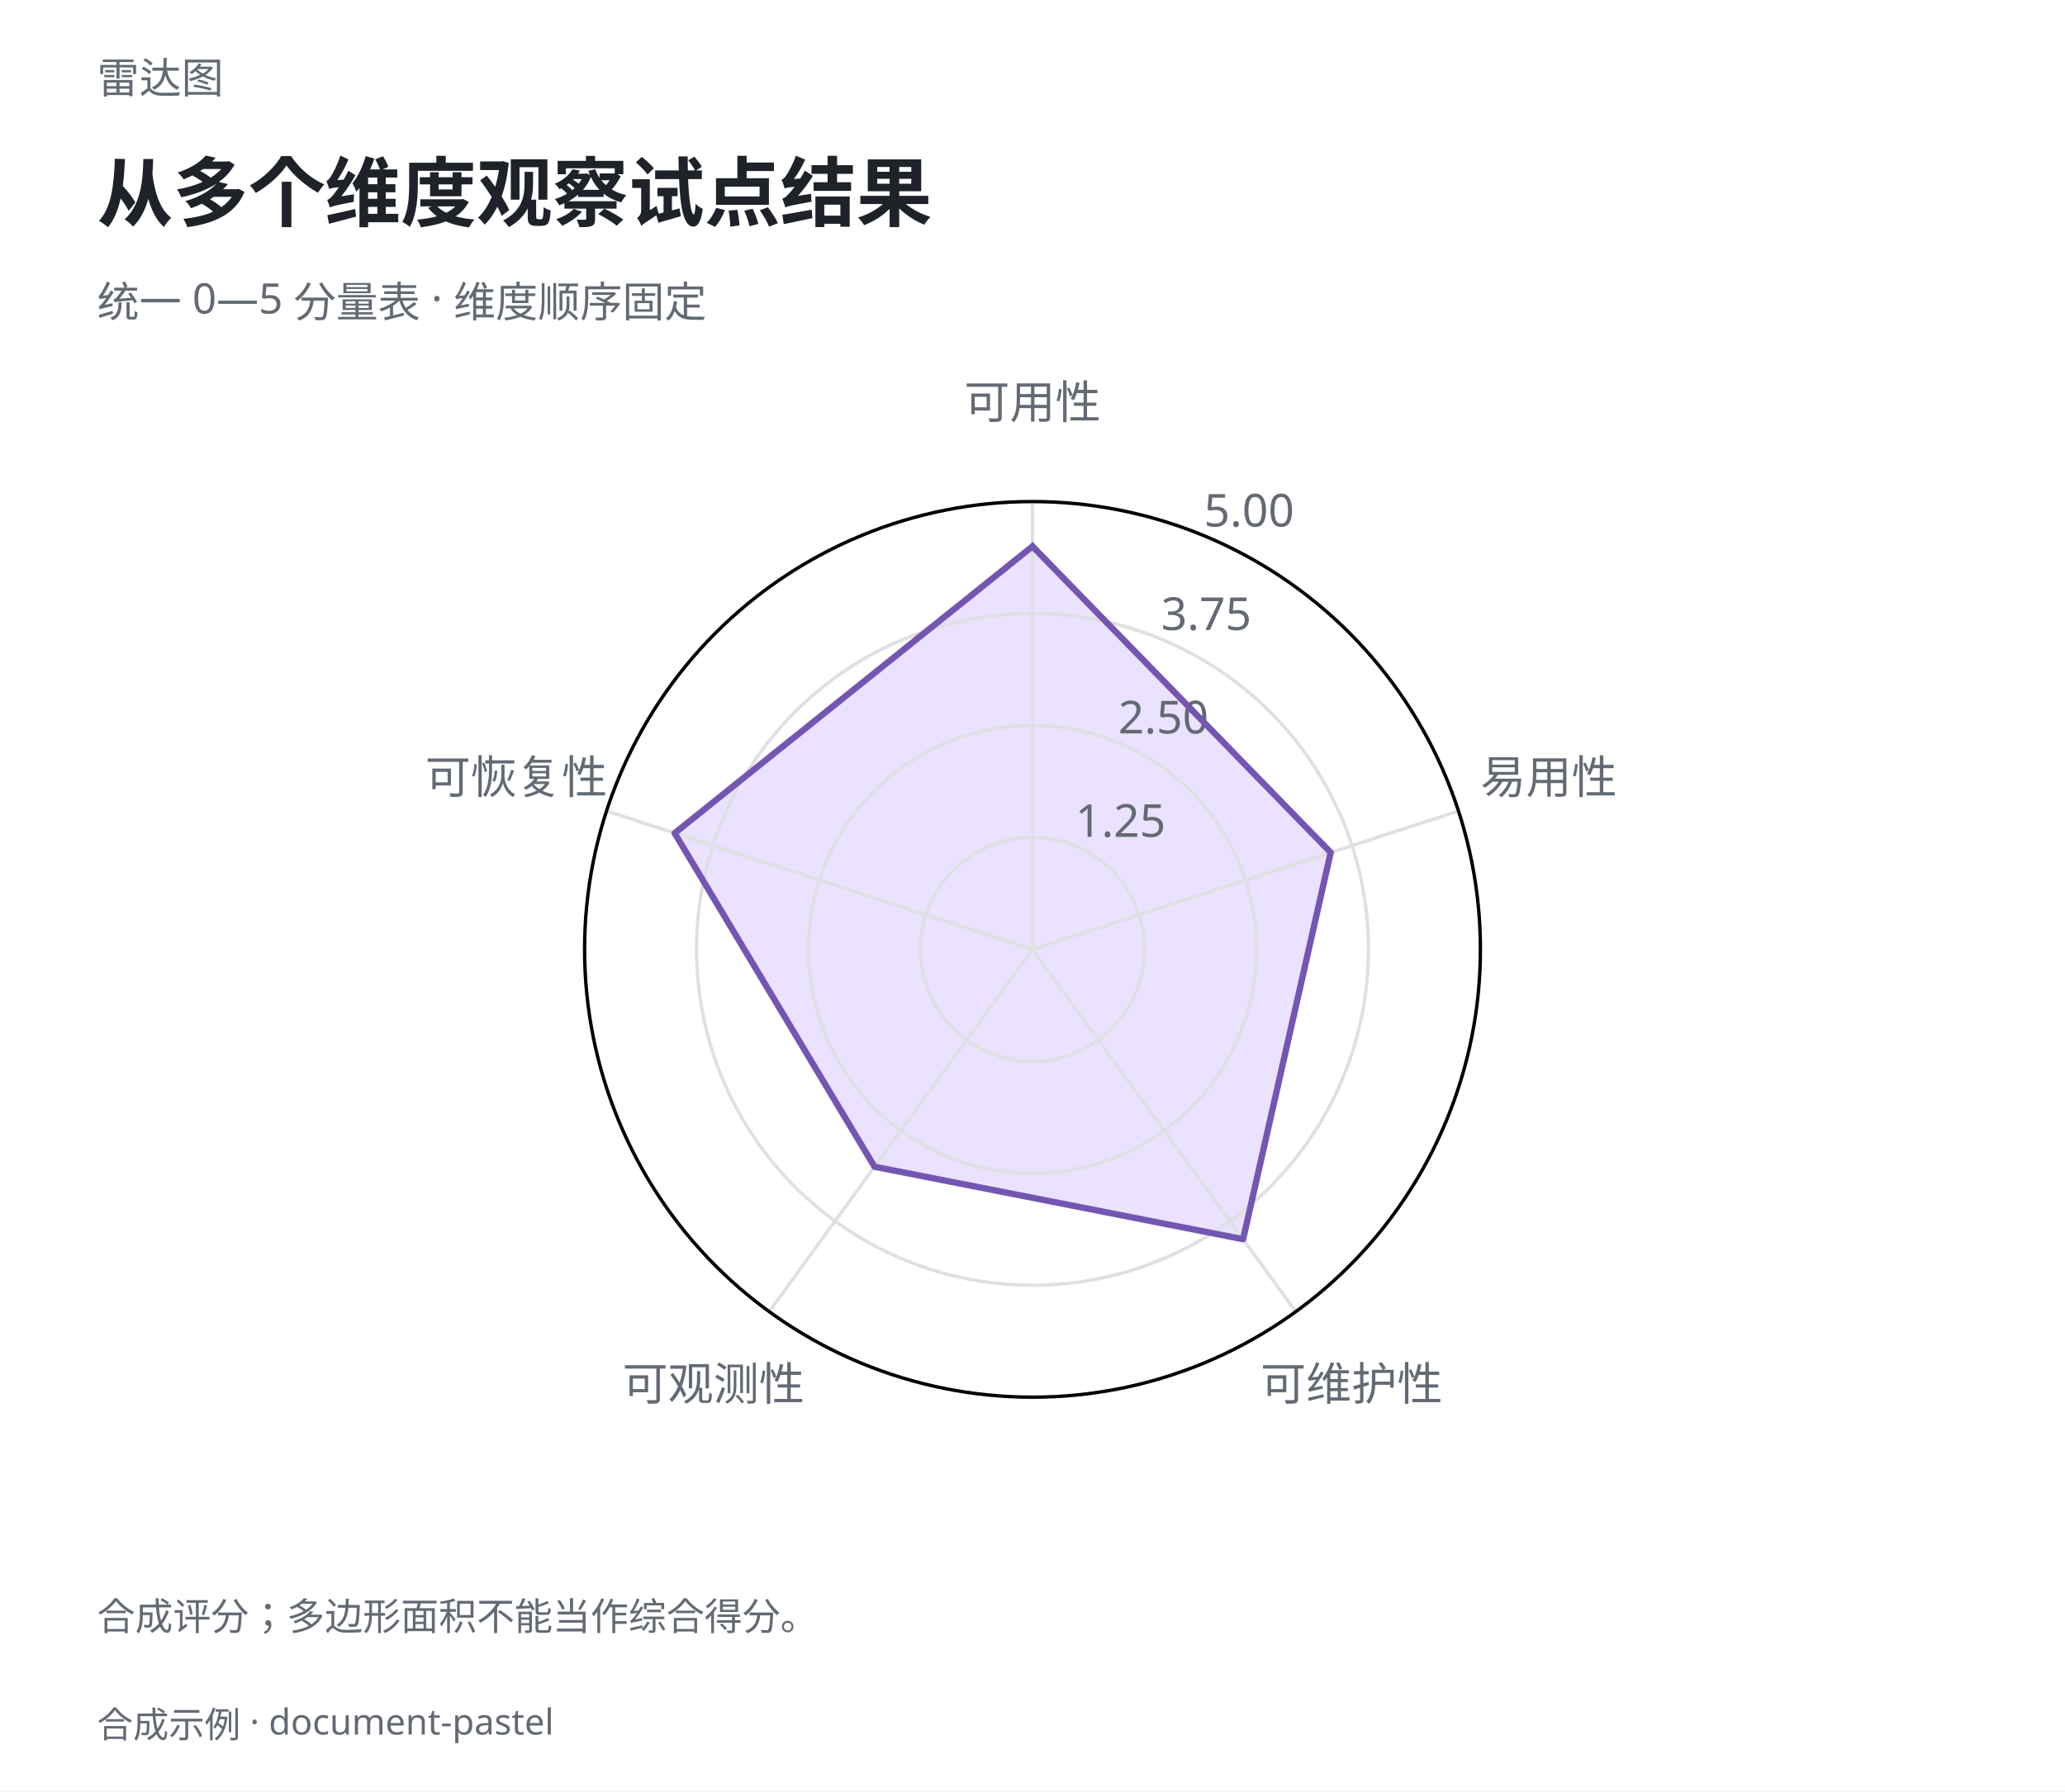
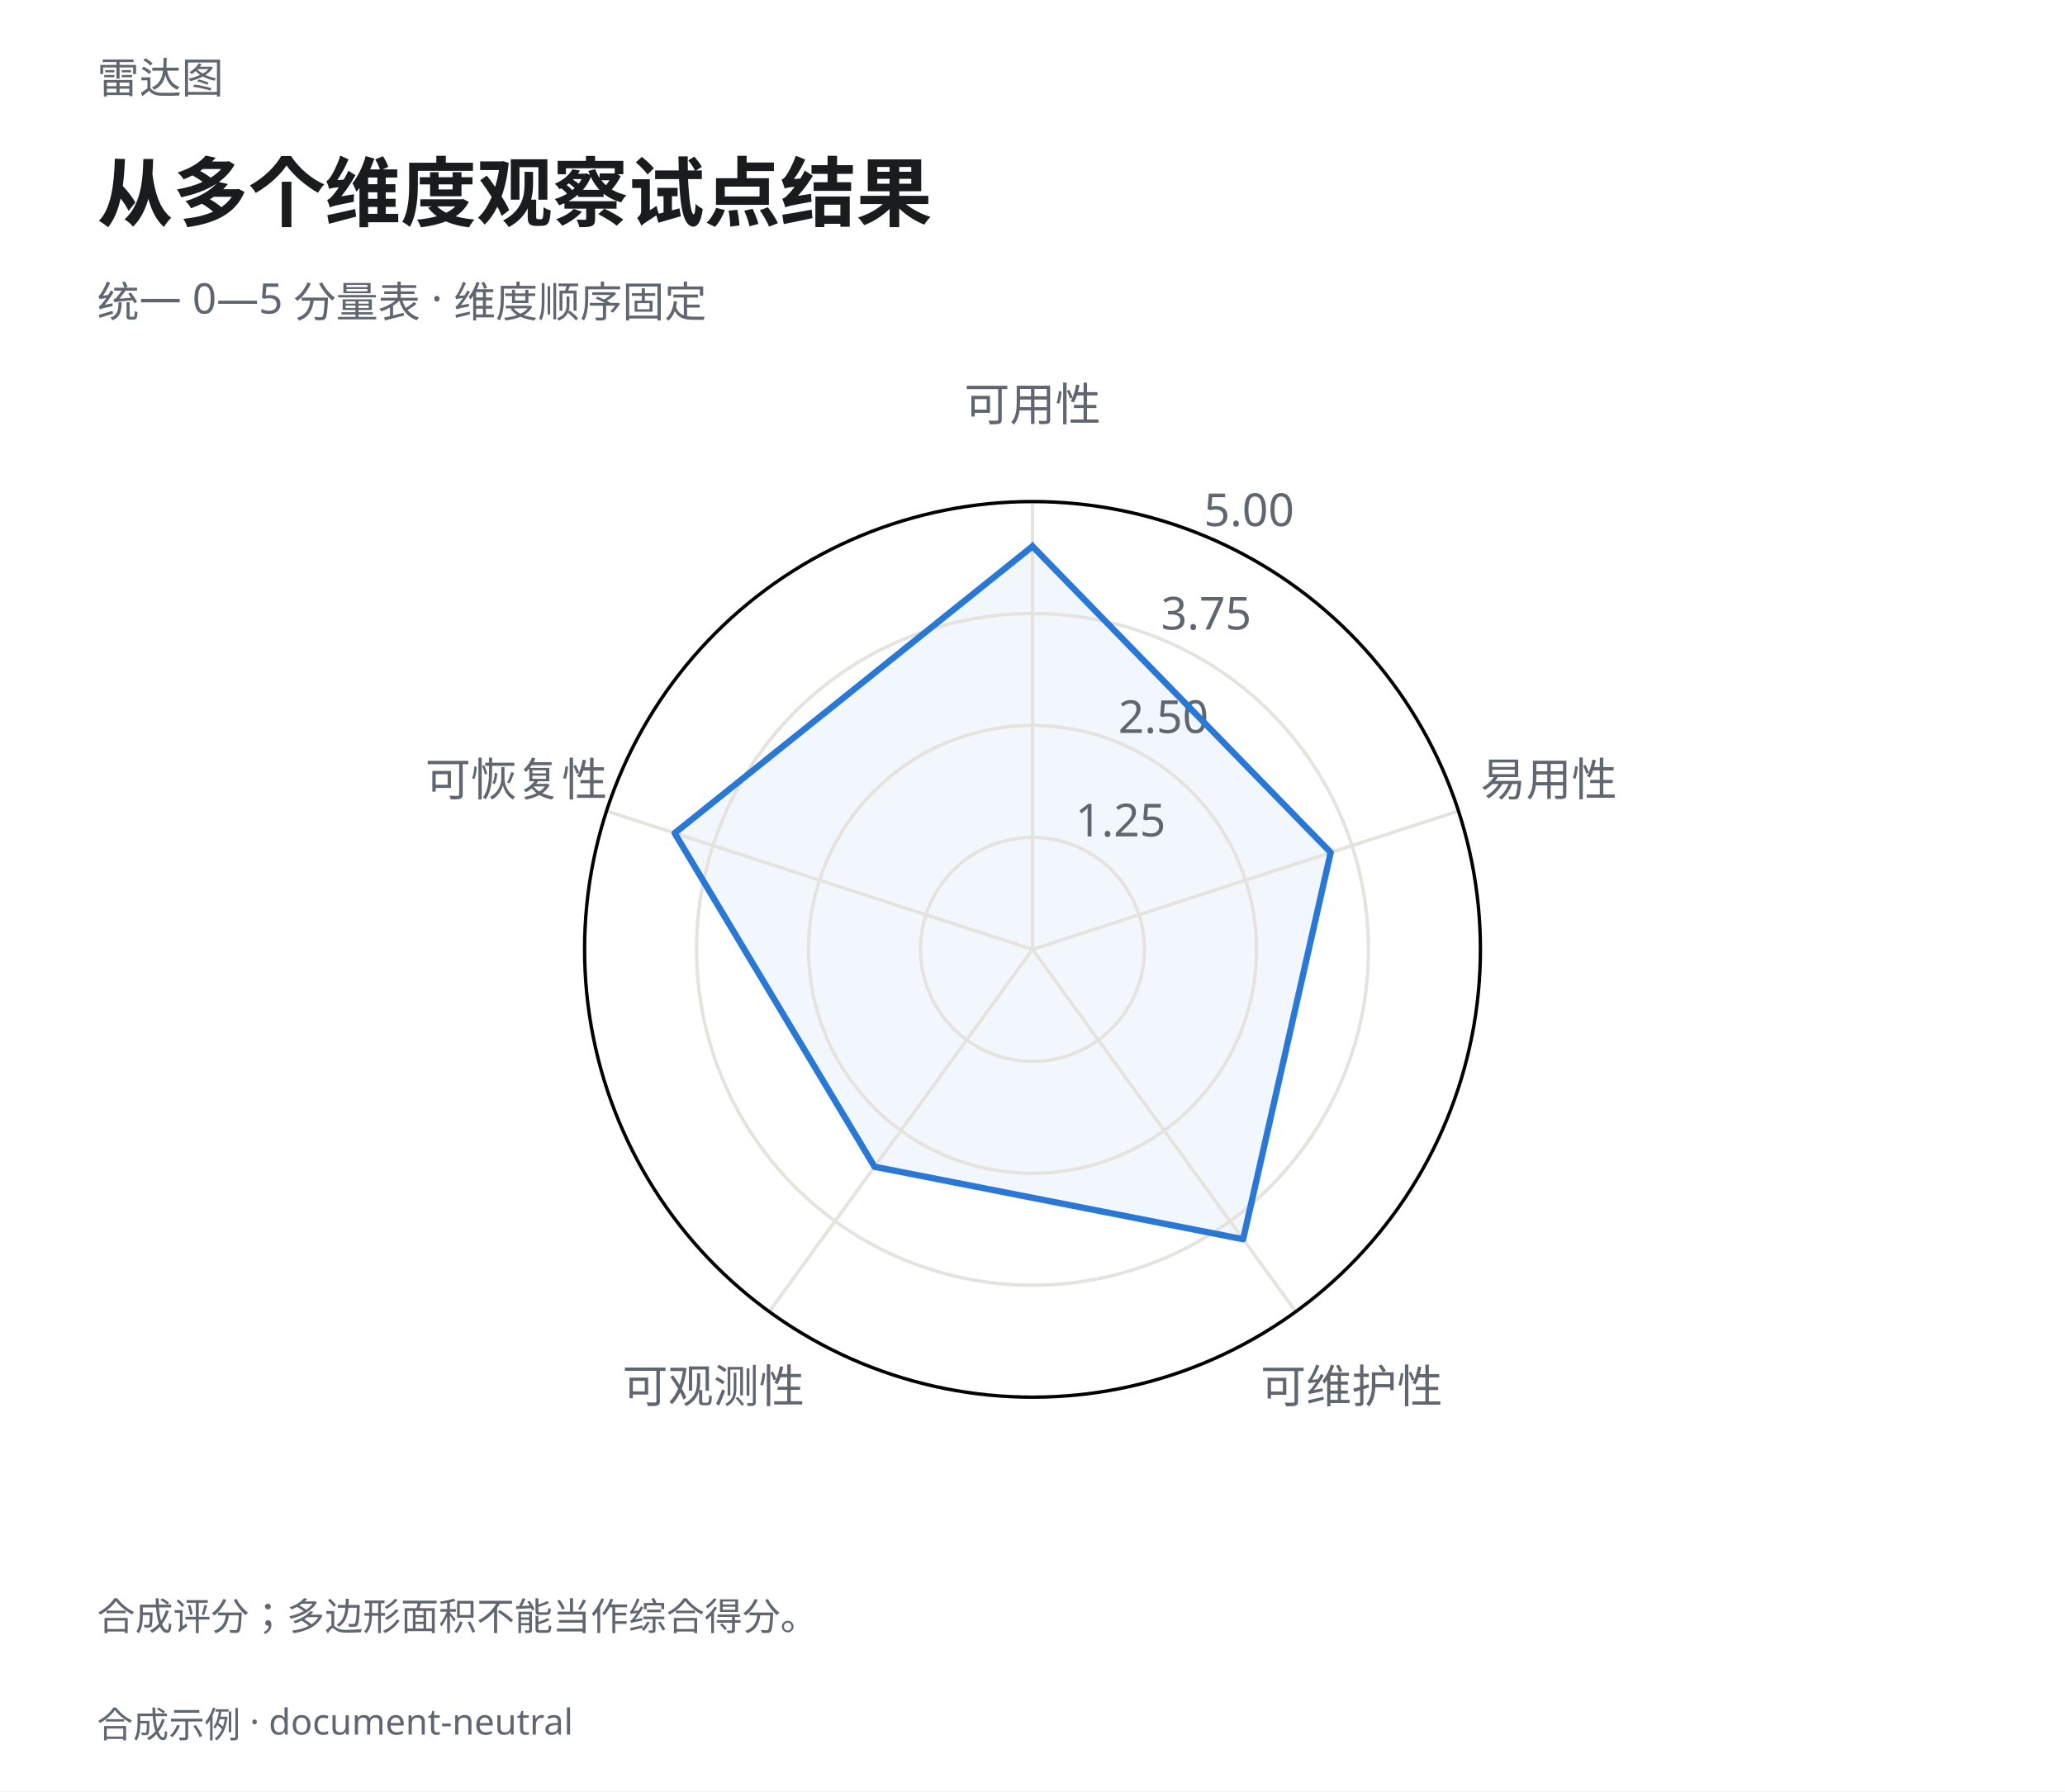
<svg xmlns="http://www.w3.org/2000/svg" width="489.6pt" height="424.8pt" viewBox="0 0 489.6 424.8" version="1.1">
  <defs>
    <style type="text/css">*{stroke-linejoin: round; stroke-linecap: butt}</style>
  </defs>
  <g id="figure_1">
    <g id="patch_1">
      <path d="M 0 424.8 L 489.6 424.8 L 489.6 0 L 0 0 z " style="fill: #ffffff" />
    </g>
    <g id="axes_1">
      <g id="patch_2">
        <path d="M 351 225.144 C 351 211.198 348.253 197.387 342.916 184.503 C 337.579 171.619 329.756 159.911 319.895 150.049 C 310.033 140.188 298.325 132.365 285.441 127.028 C 272.557 121.691 258.746 118.944 244.8 118.944 C 230.854 118.944 217.043 121.691 204.159 127.028 C 191.275 132.365 179.567 140.188 169.705 150.049 C 159.844 159.911 152.021 171.619 146.684 184.503 C 141.347 197.387 138.6 211.198 138.6 225.144 C 138.6 239.09 141.347 252.901 146.684 265.785 C 152.021 278.669 159.844 290.377 169.705 300.239 C 179.567 310.1 191.275 317.923 204.159 323.26 C 217.043 328.597 230.854 331.344 244.8 331.344 C 258.746 331.344 272.557 328.597 285.441 323.26 C 298.325 317.923 310.033 310.1 319.895 300.239 C 329.756 290.377 337.579 278.669 342.916 265.785 C 348.253 252.901 351 239.09 351 225.144 M 244.8 225.144 C 244.8 225.144 244.8 225.144 244.8 225.144 C 244.8 225.144 244.8 225.144 244.8 225.144 C 244.8 225.144 244.8 225.144 244.8 225.144 C 244.8 225.144 244.8 225.144 244.8 225.144 C 244.8 225.144 244.8 225.144 244.8 225.144 C 244.8 225.144 244.8 225.144 244.8 225.144 C 244.8 225.144 244.8 225.144 244.8 225.144 C 244.8 225.144 244.8 225.144 244.8 225.144 C 244.8 225.144 244.8 225.144 244.8 225.144 C 244.8 225.144 244.8 225.144 244.8 225.144 C 244.8 225.144 244.8 225.144 244.8 225.144 C 244.8 225.144 244.8 225.144 244.8 225.144 C 244.8 225.144 244.8 225.144 244.8 225.144 C 244.8 225.144 244.8 225.144 244.8 225.144 C 244.8 225.144 244.8 225.144 244.8 225.144 C 244.8 225.144 244.8 225.144 244.8 225.144 z " style="fill: #ffffff" />
      </g>
      <g id="patch_3">
-         <path d="M 244.8 129.564 L 315.502 202.172 L 294.738 293.878 L 207.346 276.695 L 159.958 197.577 z " clip-path="url(#p8f15670f07)" style="fill: #eae2fe; stroke: #eae2fe; stroke-linejoin: miter" />
+         <path d="M 244.8 129.564 L 315.502 202.172 L 294.738 293.878 L 207.346 276.695 L 159.958 197.577 z " clip-path="url(#pd994d85f15)" style="fill: #f2f7fd; stroke: #f2f7fd; stroke-linejoin: miter" />
      </g>
      <g id="matplotlib.axis_1">
        <g id="xtick_1">
          <g id="line2d_1">
-             <path d="M 244.8 225.144 L 244.8 118.944 " clip-path="url(#p8f15670f07)" style="fill: none; stroke: #dee0e3; stroke-width: 0.8; stroke-linecap: square" />
+             <path d="M 244.8 225.144 L 244.8 118.944 " clip-path="url(#pd994d85f15)" style="fill: none; stroke: #e4e3dd; stroke-width: 0.8; stroke-linecap: square" />
          </g>
          <g id="text_1">
-             <text style="fill: #646a73; font: 10.8px 'Arial Unicode MS'; text-anchor: middle" x="244.8" y="99.233" transform="rotate(-0 244.8 99.23344)">可用性</text>
+             <text style="font-size: 10.8px; font-family: 'Arial Unicode MS'; text-anchor: middle; fill: #5f6670" x="244.8" y="99.777" transform="rotate(-0 244.8 99.77702)">可用性</text>
          </g>
        </g>
        <g id="xtick_2">
          <g id="line2d_2">
-             <path d="M 244.8 225.144 L 345.802 192.326 " clip-path="url(#p8f15670f07)" style="fill: none; stroke: #dee0e3; stroke-width: 0.8; stroke-linecap: square" />
+             <path d="M 244.8 225.144 L 345.802 192.326 " clip-path="url(#pd994d85f15)" style="fill: none; stroke: #e4e3dd; stroke-width: 0.8; stroke-linecap: square" />
          </g>
          <g id="text_2">
-             <text style="fill: #646a73; font: 10.8px 'Arial Unicode MS'; text-anchor: middle" x="367.201" y="188.163" transform="rotate(-0 367.201 188.1629)">易用性</text>
+             <text style="font-size: 10.8px; font-family: 'Arial Unicode MS'; text-anchor: middle; fill: #5f6670" x="367.201" y="188.707" transform="rotate(-0 367.201 188.7065)">易用性</text>
          </g>
        </g>
        <g id="xtick_3">
          <g id="line2d_3">
-             <path d="M 244.8 225.144 L 307.223 311.062 " clip-path="url(#p8f15670f07)" style="fill: none; stroke: #dee0e3; stroke-width: 0.8; stroke-linecap: square" />
+             <path d="M 244.8 225.144 L 307.223 311.062 " clip-path="url(#pd994d85f15)" style="fill: none; stroke: #e4e3dd; stroke-width: 0.8; stroke-linecap: square" />
          </g>
          <g id="text_3">
-             <text style="fill: #646a73; font: 10.8px 'Arial Unicode MS'; text-anchor: middle" x="320.448" y="332.054" transform="rotate(-0 320.448 332.0539)">可维护性</text>
+             <text style="font-size: 10.8px; font-family: 'Arial Unicode MS'; text-anchor: middle; fill: #5f6670" x="320.448" y="332.645" transform="rotate(-0 320.448 332.6448)">可维护性</text>
          </g>
        </g>
        <g id="xtick_4">
          <g id="line2d_4">
-             <path d="M 244.8 225.144 L 182.377 311.062 " clip-path="url(#p8f15670f07)" style="fill: none; stroke: #dee0e3; stroke-width: 0.8; stroke-linecap: square" />
+             <path d="M 244.8 225.144 L 182.377 311.062 " clip-path="url(#pd994d85f15)" style="fill: none; stroke: #e4e3dd; stroke-width: 0.8; stroke-linecap: square" />
          </g>
          <g id="text_4">
-             <text style="fill: #646a73; font: 10.8px 'Arial Unicode MS'; text-anchor: middle" x="169.152" y="332.054" transform="rotate(-0 169.152 332.0539)">可观测性</text>
+             <text style="font-size: 10.8px; font-family: 'Arial Unicode MS'; text-anchor: middle; fill: #5f6670" x="169.152" y="332.603" transform="rotate(-0 169.152 332.6026)">可观测性</text>
          </g>
        </g>
        <g id="xtick_5">
          <g id="line2d_5">
-             <path d="M 244.8 225.144 L 143.798 192.326 " clip-path="url(#p8f15670f07)" style="fill: none; stroke: #dee0e3; stroke-width: 0.8; stroke-linecap: square" />
+             <path d="M 244.8 225.144 L 143.798 192.326 " clip-path="url(#pd994d85f15)" style="fill: none; stroke: #e4e3dd; stroke-width: 0.8; stroke-linecap: square" />
          </g>
          <g id="text_5">
-             <text style="fill: #646a73; font: 10.8px 'Arial Unicode MS'; text-anchor: middle" x="122.399" y="188.163" transform="rotate(-0 122.399 188.1629)">可恢复性</text>
+             <text style="font-size: 10.8px; font-family: 'Arial Unicode MS'; text-anchor: middle; fill: #5f6670" x="122.399" y="188.733" transform="rotate(-0 122.399 188.7327)">可恢复性</text>
          </g>
        </g>
      </g>
      <g id="matplotlib.axis_2">
        <g id="ytick_1">
          <g id="line2d_6">
-             <path d="M 244.8 198.594 C 248.287 198.594 251.739 199.281 254.96 200.615 C 258.181 201.949 261.108 203.905 263.574 206.37 C 266.039 208.836 267.995 211.763 269.329 214.984 C 270.663 218.205 271.35 221.657 271.35 225.144 C 271.35 228.631 270.663 232.083 269.329 235.304 C 267.995 238.525 266.039 241.452 263.574 243.918 C 261.108 246.383 258.181 248.339 254.96 249.673 C 251.739 251.007 248.287 251.694 244.8 251.694 C 241.313 251.694 237.861 251.007 234.64 249.673 C 231.419 248.339 228.492 246.383 226.026 243.918 C 223.561 241.452 221.605 238.525 220.271 235.304 C 218.937 232.083 218.25 228.631 218.25 225.144 C 218.25 221.657 218.937 218.205 220.271 214.984 C 221.605 211.763 223.561 208.836 226.026 206.37 C 228.492 203.905 231.419 201.949 234.64 200.615 C 237.861 199.281 241.313 198.594 244.8 198.594 " clip-path="url(#p8f15670f07)" style="fill: none; stroke: #dee0e3; stroke-width: 0.8; stroke-linecap: square" />
+             <path d="M 244.8 198.594 C 248.287 198.594 251.739 199.281 254.96 200.615 C 258.181 201.949 261.108 203.905 263.574 206.37 C 266.039 208.836 267.995 211.763 269.329 214.984 C 270.663 218.205 271.35 221.657 271.35 225.144 C 271.35 228.631 270.663 232.083 269.329 235.304 C 267.995 238.525 266.039 241.452 263.574 243.918 C 261.108 246.383 258.181 248.339 254.96 249.673 C 251.739 251.007 248.287 251.694 244.8 251.694 C 241.313 251.694 237.861 251.007 234.64 249.673 C 231.419 248.339 228.492 246.383 226.026 243.918 C 223.561 241.452 221.605 238.525 220.271 235.304 C 218.937 232.083 218.25 228.631 218.25 225.144 C 218.25 221.657 218.937 218.205 220.271 214.984 C 221.605 211.763 223.561 208.836 226.026 206.37 C 228.492 203.905 231.419 201.949 234.64 200.615 C 237.861 199.281 241.313 198.594 244.8 198.594 " clip-path="url(#pd994d85f15)" style="fill: none; stroke: #e4e3dd; stroke-width: 0.8; stroke-linecap: square" />
          </g>
          <g id="text_6">
-             <text style="fill: #646a73; font: 10.8px 'Arial Unicode MS'; text-anchor: start" x="254.96" y="198.463" transform="rotate(-0 254.9602 198.4634)">1.25</text>
+             <text style="font-size: 10.8px; font-family: 'Arial Unicode MS'; text-anchor: start; fill: #5f6670" x="254.96" y="198.347" transform="rotate(-0 254.9602 198.3474)">1.25</text>
          </g>
        </g>
        <g id="ytick_2">
          <g id="line2d_7">
-             <path d="M 244.8 172.044 C 251.773 172.044 258.678 173.418 265.12 176.086 C 271.563 178.754 277.417 182.666 282.347 187.597 C 287.278 192.527 291.19 198.381 293.858 204.824 C 296.526 211.266 297.9 218.171 297.9 225.144 C 297.9 232.117 296.526 239.022 293.858 245.464 C 291.19 251.907 287.278 257.761 282.347 262.691 C 277.417 267.622 271.563 271.534 265.12 274.202 C 258.678 276.87 251.773 278.244 244.8 278.244 C 237.827 278.244 230.922 276.87 224.48 274.202 C 218.037 271.534 212.183 267.622 207.253 262.691 C 202.322 257.761 198.41 251.907 195.742 245.464 C 193.074 239.022 191.7 232.117 191.7 225.144 C 191.7 218.171 193.074 211.266 195.742 204.824 C 198.41 198.381 202.322 192.527 207.253 187.597 C 212.183 182.666 218.037 178.754 224.48 176.086 C 230.922 173.418 237.827 172.044 244.8 172.044 " clip-path="url(#p8f15670f07)" style="fill: none; stroke: #dee0e3; stroke-width: 0.8; stroke-linecap: square" />
+             <path d="M 244.8 172.044 C 251.773 172.044 258.678 173.418 265.12 176.086 C 271.563 178.754 277.417 182.666 282.347 187.597 C 287.278 192.527 291.19 198.381 293.858 204.824 C 296.526 211.266 297.9 218.171 297.9 225.144 C 297.9 232.117 296.526 239.022 293.858 245.464 C 291.19 251.907 287.278 257.761 282.347 262.691 C 277.417 267.622 271.563 271.534 265.12 274.202 C 258.678 276.87 251.773 278.244 244.8 278.244 C 237.827 278.244 230.922 276.87 224.48 274.202 C 218.037 271.534 212.183 267.622 207.253 262.691 C 202.322 257.761 198.41 251.907 195.742 245.464 C 193.074 239.022 191.7 232.117 191.7 225.144 C 191.7 218.171 193.074 211.266 195.742 204.824 C 198.41 198.381 202.322 192.527 207.253 187.597 C 212.183 182.666 218.037 178.754 224.48 176.086 C 230.922 173.418 237.827 172.044 244.8 172.044 " clip-path="url(#pd994d85f15)" style="fill: none; stroke: #e4e3dd; stroke-width: 0.8; stroke-linecap: square" />
          </g>
          <g id="text_7">
-             <text style="fill: #646a73; font: 10.8px 'Arial Unicode MS'; text-anchor: start" x="265.12" y="173.934" transform="rotate(-0 265.1205 173.9344)">2.50</text>
+             <text style="font-size: 10.8px; font-family: 'Arial Unicode MS'; text-anchor: start; fill: #5f6670" x="265.12" y="173.818" transform="rotate(-0 265.1205 173.8184)">2.50</text>
          </g>
        </g>
        <g id="ytick_3">
          <g id="line2d_8">
-             <path d="M 244.8 145.494 C 255.26 145.494 265.617 147.554 275.281 151.557 C 284.944 155.56 293.725 161.427 301.121 168.823 C 308.517 176.219 314.384 185 318.387 194.663 C 322.39 204.327 324.45 214.684 324.45 225.144 C 324.45 235.604 322.39 245.961 318.387 255.625 C 314.384 265.288 308.517 274.069 301.121 281.465 C 293.725 288.861 284.944 294.728 275.281 298.731 C 265.617 302.734 255.26 304.794 244.8 304.794 C 234.34 304.794 223.983 302.734 214.319 298.731 C 204.656 294.728 195.875 288.861 188.479 281.465 C 181.083 274.069 175.216 265.288 171.213 255.625 C 167.21 245.961 165.15 235.604 165.15 225.144 C 165.15 214.684 167.21 204.327 171.213 194.663 C 175.216 185 181.083 176.219 188.479 168.823 C 195.875 161.427 204.656 155.56 214.319 151.557 C 223.983 147.554 234.34 145.494 244.8 145.494 " clip-path="url(#p8f15670f07)" style="fill: none; stroke: #dee0e3; stroke-width: 0.8; stroke-linecap: square" />
+             <path d="M 244.8 145.494 C 255.26 145.494 265.617 147.554 275.281 151.557 C 284.944 155.56 293.725 161.427 301.121 168.823 C 308.517 176.219 314.384 185 318.387 194.663 C 322.39 204.327 324.45 214.684 324.45 225.144 C 324.45 235.604 322.39 245.961 318.387 255.625 C 314.384 265.288 308.517 274.069 301.121 281.465 C 293.725 288.861 284.944 294.728 275.281 298.731 C 265.617 302.734 255.26 304.794 244.8 304.794 C 234.34 304.794 223.983 302.734 214.319 298.731 C 204.656 294.728 195.875 288.861 188.479 281.465 C 181.083 274.069 175.216 265.288 171.213 255.625 C 167.21 245.961 165.15 235.604 165.15 225.144 C 165.15 214.684 167.21 204.327 171.213 194.663 C 175.216 185 181.083 176.219 188.479 168.823 C 195.875 161.427 204.656 155.56 214.319 151.557 C 223.983 147.554 234.34 145.494 244.8 145.494 " clip-path="url(#pd994d85f15)" style="fill: none; stroke: #e4e3dd; stroke-width: 0.8; stroke-linecap: square" />
          </g>
          <g id="text_8">
-             <text style="fill: #646a73; font: 10.8px 'Arial Unicode MS'; text-anchor: start" x="275.281" y="149.405" transform="rotate(-0 275.2807 149.4054)">3.75</text>
+             <text style="font-size: 10.8px; font-family: 'Arial Unicode MS'; text-anchor: start; fill: #5f6670" x="275.281" y="149.289" transform="rotate(-0 275.2807 149.2894)">3.75</text>
          </g>
        </g>
        <g id="ytick_4">
          <g id="line2d_9">
-             <path d="M 244.8 118.944 C 258.746 118.944 272.557 121.691 285.441 127.028 C 298.325 132.365 310.033 140.188 319.895 150.049 C 329.756 159.911 337.579 171.619 342.916 184.503 C 348.253 197.387 351 211.198 351 225.144 C 351 239.09 348.253 252.901 342.916 265.785 C 337.579 278.669 329.756 290.377 319.895 300.239 C 310.033 310.1 298.325 317.923 285.441 323.26 C 272.557 328.597 258.746 331.344 244.8 331.344 C 230.854 331.344 217.043 328.597 204.159 323.26 C 191.275 317.923 179.567 310.1 169.705 300.239 C 159.844 290.377 152.021 278.669 146.684 265.785 C 141.347 252.901 138.6 239.09 138.6 225.144 C 138.6 211.198 141.347 197.387 146.684 184.503 C 152.021 171.619 159.844 159.911 169.705 150.049 C 179.567 140.188 191.275 132.365 204.159 127.028 C 217.043 121.691 230.854 118.944 244.8 118.944 " clip-path="url(#p8f15670f07)" style="fill: none; stroke: #dee0e3; stroke-width: 0.8; stroke-linecap: square" />
+             <path d="M 244.8 118.944 C 258.746 118.944 272.557 121.691 285.441 127.028 C 298.325 132.365 310.033 140.188 319.895 150.049 C 329.756 159.911 337.579 171.619 342.916 184.503 C 348.253 197.387 351 211.198 351 225.144 C 351 239.09 348.253 252.901 342.916 265.785 C 337.579 278.669 329.756 290.377 319.895 300.239 C 310.033 310.1 298.325 317.923 285.441 323.26 C 272.557 328.597 258.746 331.344 244.8 331.344 C 230.854 331.344 217.043 328.597 204.159 323.26 C 191.275 317.923 179.567 310.1 169.705 300.239 C 159.844 290.377 152.021 278.669 146.684 265.785 C 141.347 252.901 138.6 239.09 138.6 225.144 C 138.6 211.198 141.347 197.387 146.684 184.503 C 152.021 171.619 159.844 159.911 169.705 150.049 C 179.567 140.188 191.275 132.365 204.159 127.028 C 217.043 121.691 230.854 118.944 244.8 118.944 " clip-path="url(#pd994d85f15)" style="fill: none; stroke: #e4e3dd; stroke-width: 0.8; stroke-linecap: square" />
          </g>
          <g id="text_9">
-             <text style="fill: #646a73; font: 10.8px 'Arial Unicode MS'; text-anchor: start" x="285.441" y="124.876" transform="rotate(-0 285.441 124.8764)">5.00</text>
+             <text style="font-size: 10.8px; font-family: 'Arial Unicode MS'; text-anchor: start; fill: #5f6670" x="285.441" y="124.76" transform="rotate(-0 285.441 124.7604)">5.00</text>
          </g>
        </g>
      </g>
      <g id="line2d_10">
-         <path d="M 244.8 129.564 L 315.502 202.172 L 294.738 293.878 L 207.346 276.695 L 159.958 197.577 L 244.8 129.564 " clip-path="url(#p8f15670f07)" style="fill: none; stroke: #7456b2; stroke-width: 1.5; stroke-linecap: square" />
+         <path d="M 244.8 129.564 L 315.502 202.172 L 294.738 293.878 L 207.346 276.695 L 159.958 197.577 L 244.8 129.564 " clip-path="url(#pd994d85f15)" style="fill: none; stroke: #2a78d6; stroke-width: 1.5; stroke-linecap: square" />
      </g>
      <g id="patch_4">
        <path d="M 244.8 118.944 C 230.854 118.944 217.043 121.691 204.159 127.028 C 191.275 132.365 179.567 140.188 169.705 150.049 C 159.844 159.911 152.021 171.619 146.684 184.503 C 141.347 197.387 138.6 211.198 138.6 225.144 C 138.6 239.09 141.347 252.901 146.684 265.785 C 152.021 278.669 159.844 290.377 169.705 300.239 C 179.567 310.1 191.275 317.923 204.159 323.26 C 217.043 328.597 230.854 331.344 244.8 331.344 C 258.746 331.344 272.557 328.597 285.441 323.26 C 298.325 317.923 310.033 310.1 319.895 300.239 C 329.756 290.377 337.579 278.669 342.916 265.785 C 348.253 252.901 351 239.09 351 225.144 C 351 211.198 348.253 197.387 342.916 184.503 C 337.579 171.619 329.756 159.911 319.895 150.049 C 310.033 140.188 298.325 132.365 285.441 127.028 C 272.557 121.691 258.746 118.944 244.8 118.944 " style="fill: none; stroke: #000000; stroke-width: 0.8; stroke-linejoin: miter; stroke-linecap: square" />
      </g>
    </g>
    <g id="text_10">
-       <text style="fill: #646a73; font: 10px 'Arial Unicode MS'; text-anchor: start" x="23.011" y="22.09" transform="rotate(-0 23.0112 22.0896)">雷达图</text>
+       <text style="font-size: 10px; font-family: 'Arial Unicode MS'; text-anchor: start; fill: #5f6670" x="23.011" y="22.09" transform="rotate(-0 23.0112 22.0896)">雷达图</text>
    </g>
    <g id="text_11">
-       <text style="fill: #1f2329; font: 700 18px 'Arial Unicode MS'; text-anchor: start" x="23.011" y="52.25" transform="rotate(-0 23.0112 52.2504)">从多个维度观察试点结果</text>
+       <text style="font-weight: 700; font-size: 18px; font-family: 'Arial Unicode MS'; text-anchor: start; fill: #1a1b1c" x="23.011" y="52.25" transform="rotate(-0 23.0112 52.2504)">从多个维度观察试点结果</text>
    </g>
    <g id="text_12">
-       <text style="fill: #646a73; font: 10px 'Arial Unicode MS'; text-anchor: start" x="23.011" y="75.19" transform="rotate(-0 23.0112 75.1896)">统一 0—5 分量表 · 维度顺序固定</text>
+       <text style="font-size: 10px; font-family: 'Arial Unicode MS'; text-anchor: start; fill: #5f6670" x="23.011" y="75.19" transform="rotate(-0 23.0112 75.1896)">统一 0—5 分量表 · 维度顺序固定</text>
    </g>
    <g id="text_13">
-       <text style="fill: #646a73; font: 9px 'Arial Unicode MS'; text-anchor: start" x="23.011" y="386.568" transform="rotate(-0 23.0112 386.568)">合成评分；多边形面积不能当作综合得分。</text>
+       <text style="font-size: 9px; font-family: 'Arial Unicode MS'; text-anchor: start; fill: #5f6670" x="23.011" y="386.568" transform="rotate(-0 23.0112 386.568)">合成评分；多边形面积不能当作综合得分。</text>
    </g>
    <g id="text_14">
-       <text style="fill: #646a73; font: 8.5px 'Arial Unicode MS'; text-anchor: start" x="23.011" y="412.056" transform="rotate(-0 23.0112 412.056)">合成示例 · document-pastel</text>
+       <text style="font-size: 8.5px; font-family: 'Arial Unicode MS'; text-anchor: start; fill: #5f6670" x="23.011" y="412.056" transform="rotate(-0 23.0112 412.056)">合成示例 · document-neutral</text>
    </g>
  </g>
  <defs>
-     <clipPath id="p8f15670f07">
+     <clipPath id="pd994d85f15">
      <path d="M 351 225.144 C 351 211.198 348.253 197.387 342.916 184.503 C 337.579 171.619 329.756 159.911 319.895 150.049 C 310.033 140.188 298.325 132.365 285.441 127.028 C 272.557 121.691 258.746 118.944 244.8 118.944 C 230.854 118.944 217.043 121.691 204.159 127.028 C 191.275 132.365 179.567 140.188 169.705 150.049 C 159.844 159.911 152.021 171.619 146.684 184.503 C 141.347 197.387 138.6 211.198 138.6 225.144 C 138.6 239.09 141.347 252.901 146.684 265.785 C 152.021 278.669 159.844 290.377 169.705 300.239 C 179.567 310.1 191.275 317.923 204.159 323.26 C 217.043 328.597 230.854 331.344 244.8 331.344 C 258.746 331.344 272.557 328.597 285.441 323.26 C 298.325 317.923 310.033 310.1 319.895 300.239 C 329.756 290.377 337.579 278.669 342.916 265.785 C 348.253 252.901 351 239.09 351 225.144 M 244.8 225.144 C 244.8 225.144 244.8 225.144 244.8 225.144 C 244.8 225.144 244.8 225.144 244.8 225.144 C 244.8 225.144 244.8 225.144 244.8 225.144 C 244.8 225.144 244.8 225.144 244.8 225.144 C 244.8 225.144 244.8 225.144 244.8 225.144 C 244.8 225.144 244.8 225.144 244.8 225.144 C 244.8 225.144 244.8 225.144 244.8 225.144 C 244.8 225.144 244.8 225.144 244.8 225.144 C 244.8 225.144 244.8 225.144 244.8 225.144 C 244.8 225.144 244.8 225.144 244.8 225.144 C 244.8 225.144 244.8 225.144 244.8 225.144 C 244.8 225.144 244.8 225.144 244.8 225.144 C 244.8 225.144 244.8 225.144 244.8 225.144 C 244.8 225.144 244.8 225.144 244.8 225.144 C 244.8 225.144 244.8 225.144 244.8 225.144 C 244.8 225.144 244.8 225.144 244.8 225.144 z " />
    </clipPath>
  </defs>
</svg>
